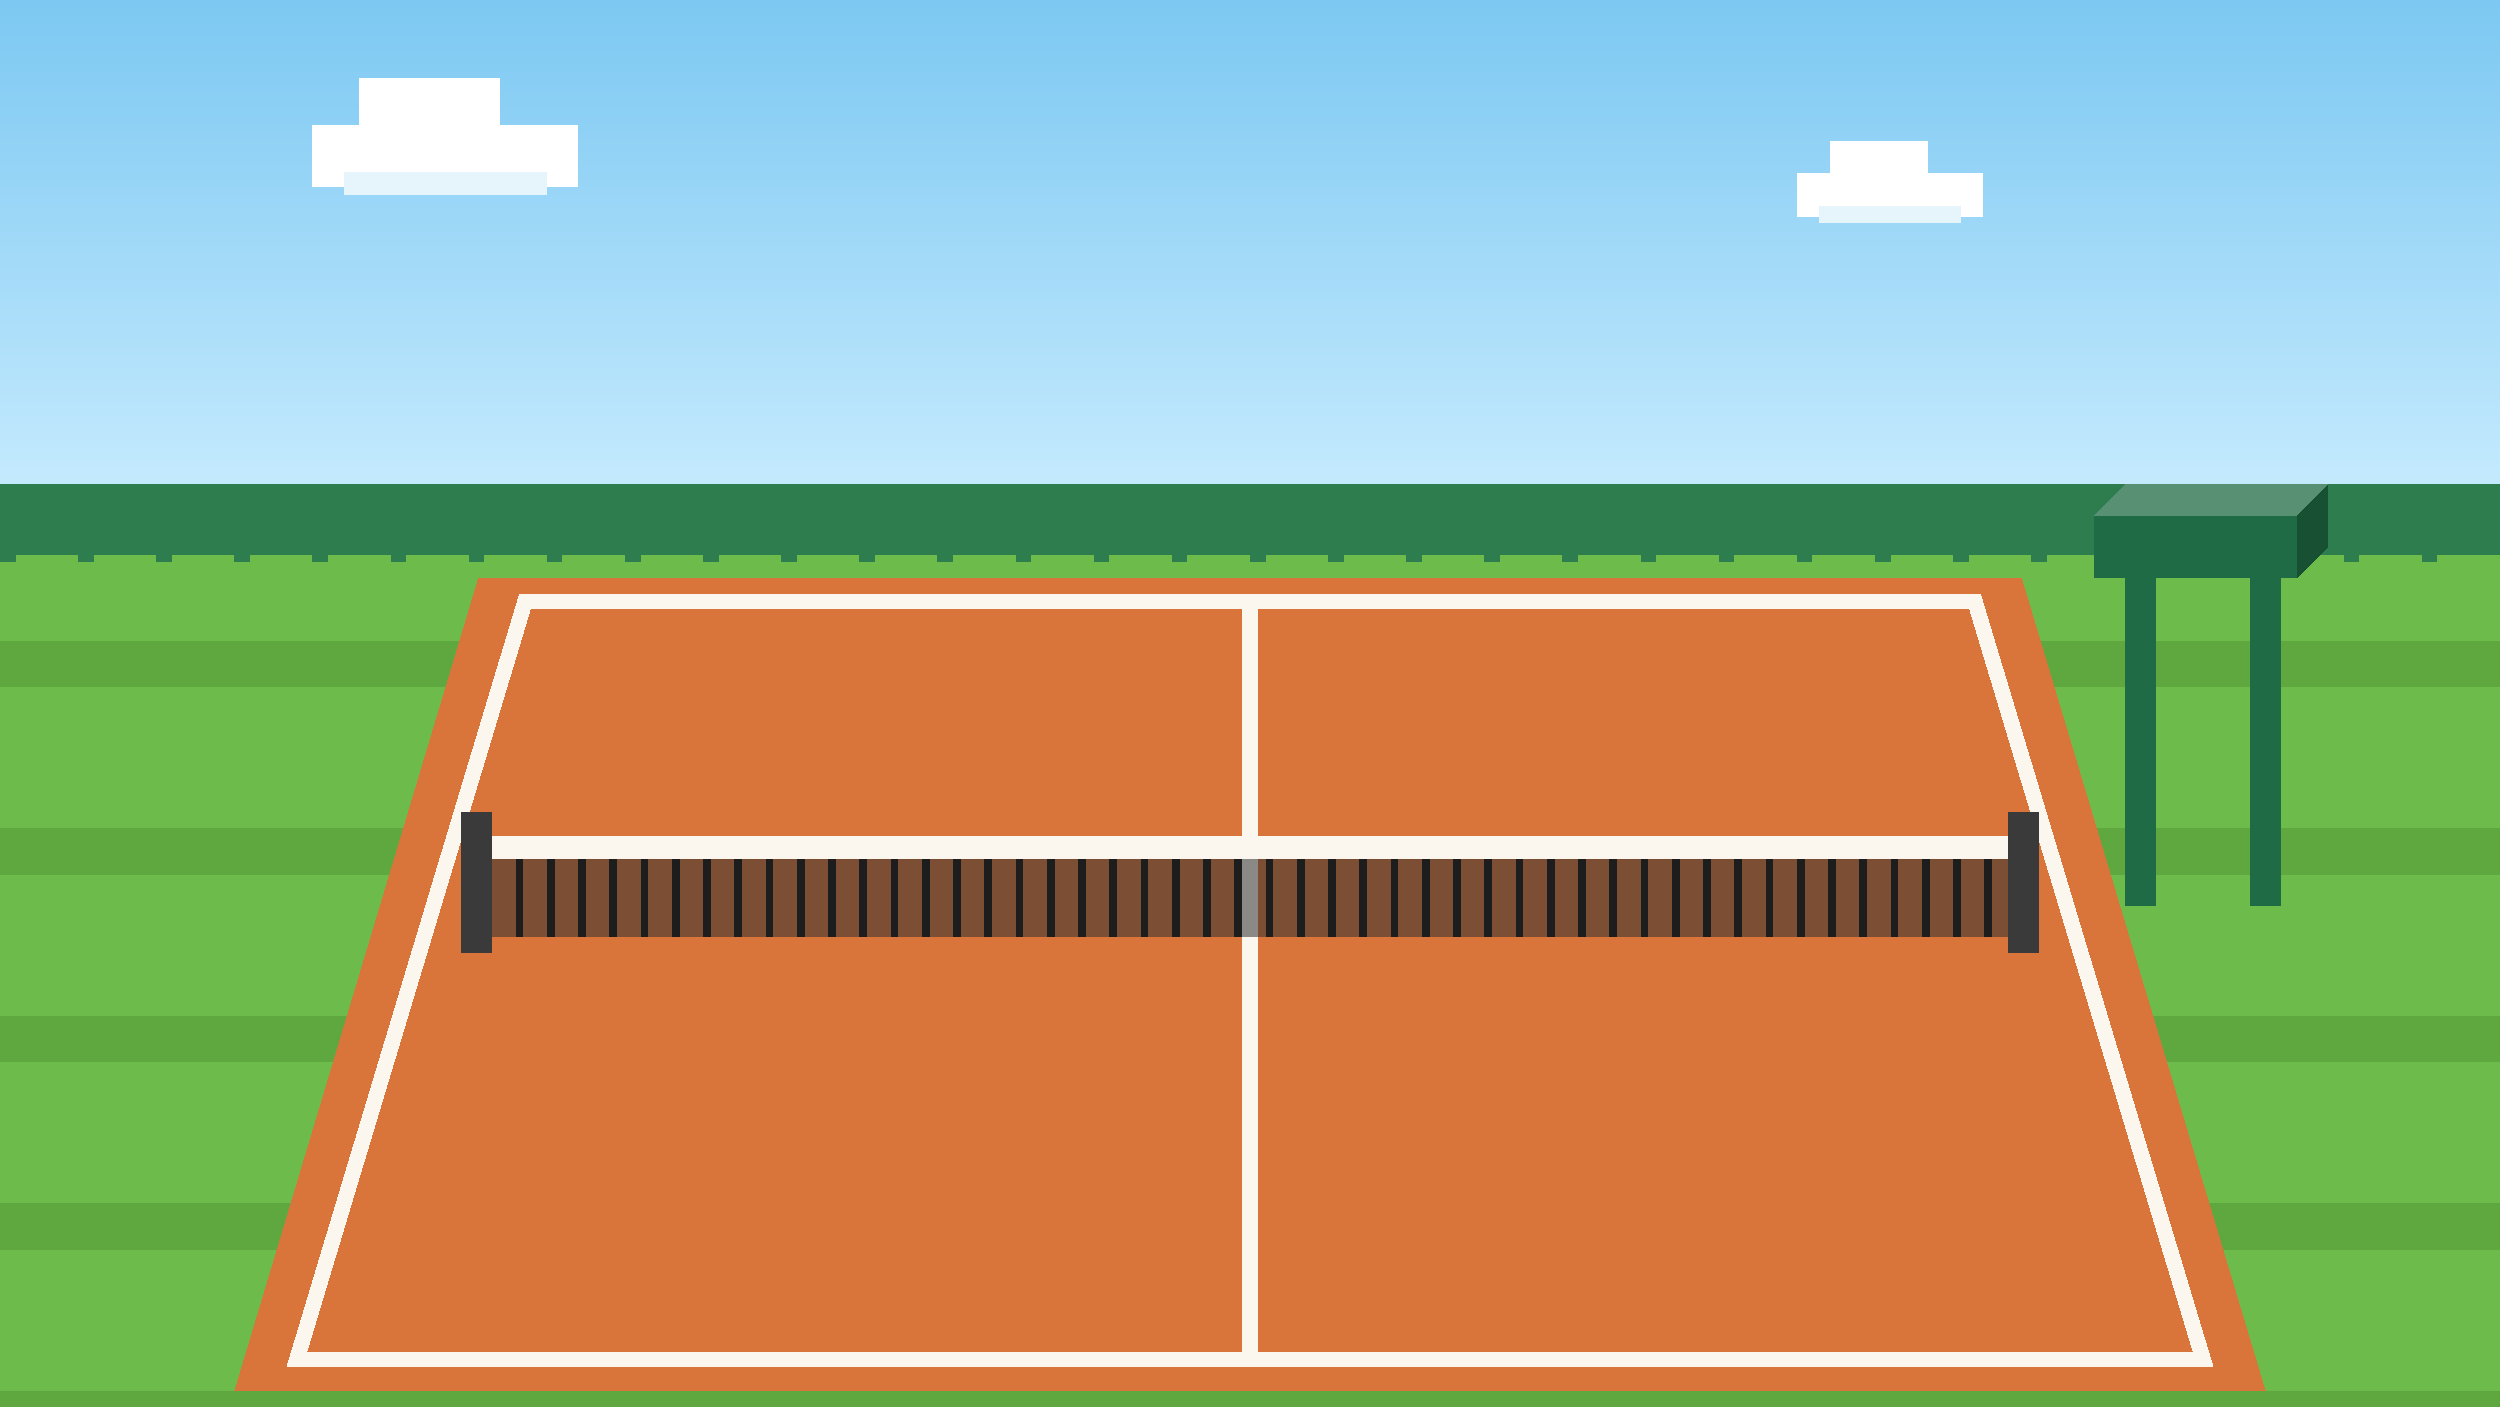
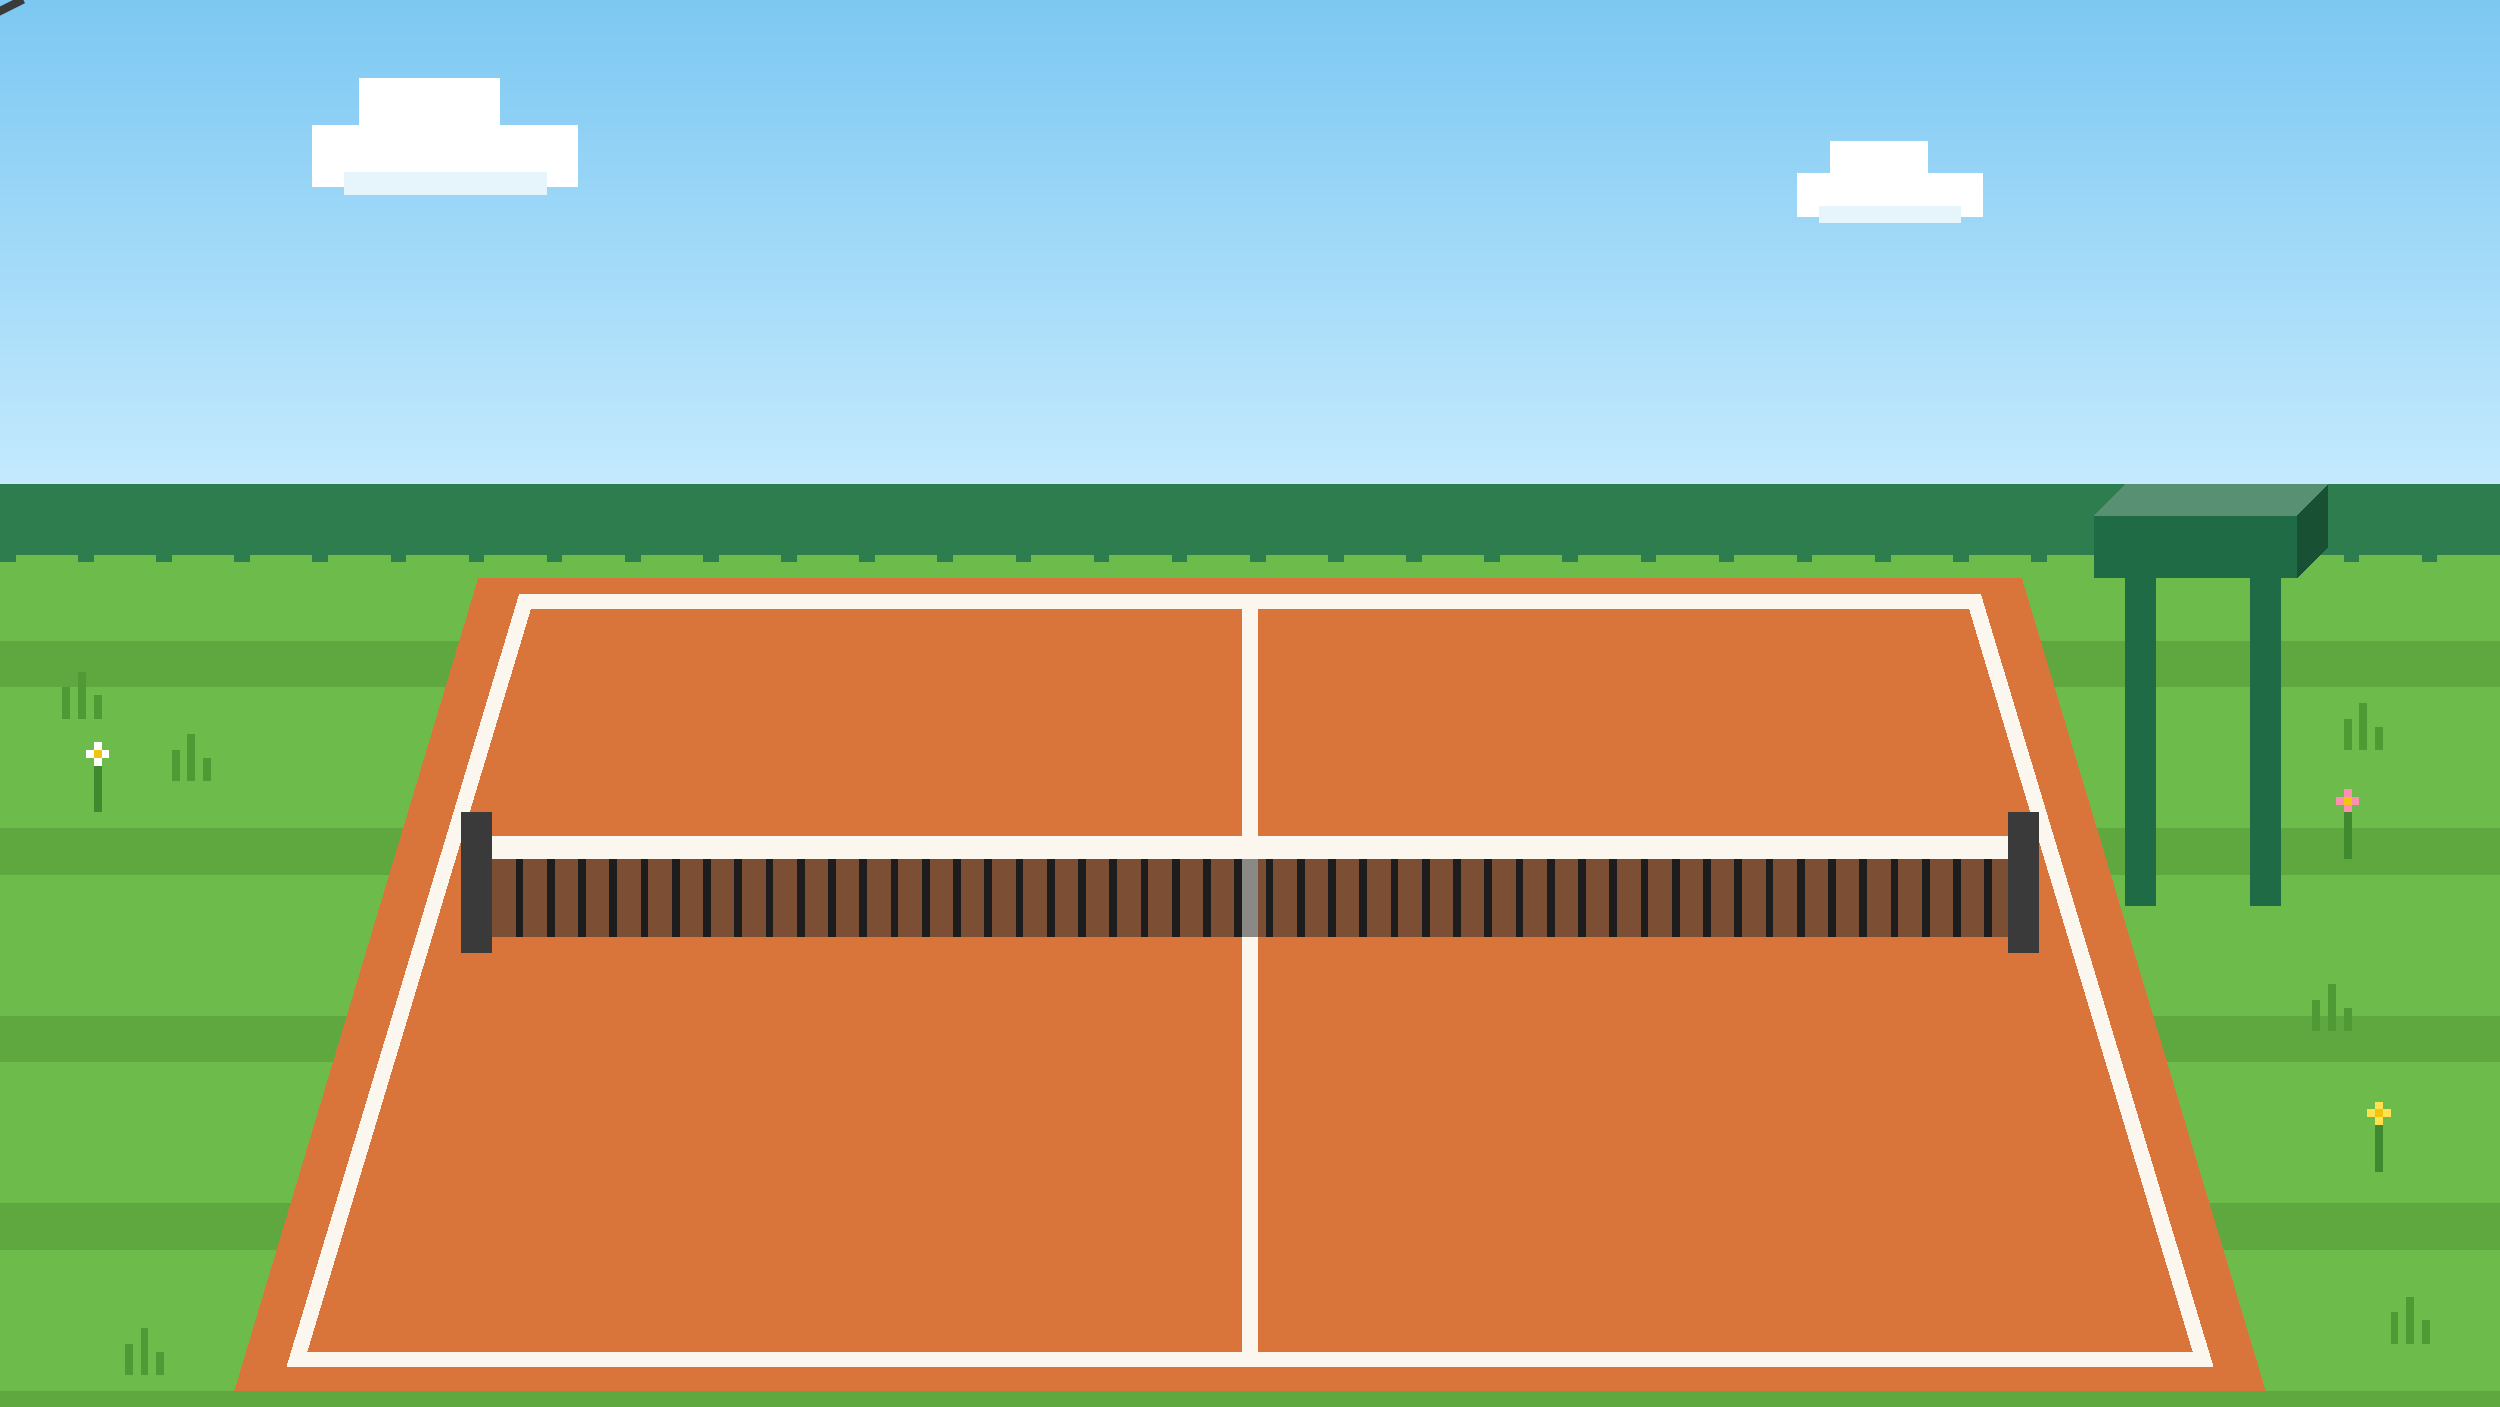
<svg xmlns="http://www.w3.org/2000/svg" viewBox="0 0 320 180" shape-rendering="crispEdges">
  <defs>
    <linearGradient id="sky" x1="0" y1="0" x2="0" y2="1">
      <stop offset="0" stop-color="#7cc8f2" />
      <stop offset="1" stop-color="#cdeeff" />
    </linearGradient>
  </defs>
  <rect x="0" y="0" width="320" height="70" fill="url(#sky)" />
  <rect x="0" y="70" width="320" height="110" fill="#6dbb4a" />
  <rect x="0" y="82" width="320" height="6" fill="#5ea83f" />
  <rect x="0" y="106" width="320" height="6" fill="#5ea83f" />
  <rect x="0" y="130" width="320" height="6" fill="#5ea83f" />
  <rect x="0" y="154" width="320" height="6" fill="#5ea83f" />
  <rect x="0" y="178" width="320" height="6" fill="#5ea83f" />
  <g>
-     <animateTransform attributeName="transform" type="translate" values="0 0;12.0 0;0 0" dur="26s" repeatCount="indefinite" />
+     <animateTransform attributeName="transform" type="translate" values="0 0;18.0 0;0 0" dur="9s" repeatCount="indefinite" />
    <rect x="40" y="16.0" width="34.0" height="8.0" fill="#ffffff" />
    <rect x="46.0" y="10" width="18.0" height="8.0" fill="#ffffff" />
    <rect x="44.0" y="22.0" width="26.0" height="3.0" fill="#e6f4fb" />
  </g>
  <g>
-     <animateTransform attributeName="transform" type="translate" values="0 0;8.4 0;0 0" dur="27s" repeatCount="indefinite" />
+     <animateTransform attributeName="transform" type="translate" values="0 0;12.6 0;0 0" dur="9s" repeatCount="indefinite" />
    <rect x="230" y="22.2" width="23.8" height="5.6" fill="#ffffff" />
    <rect x="234.2" y="18" width="12.6" height="5.6" fill="#ffffff" />
    <rect x="232.8" y="26.4" width="18.2" height="2.1" fill="#e6f4fb" />
  </g>
  <rect x="0" y="62" width="2" height="10" fill="#2e7d4f" />
  <rect x="10" y="62" width="2" height="10" fill="#2e7d4f" />
  <rect x="20" y="62" width="2" height="10" fill="#2e7d4f" />
  <rect x="30" y="62" width="2" height="10" fill="#2e7d4f" />
  <rect x="40" y="62" width="2" height="10" fill="#2e7d4f" />
  <rect x="50" y="62" width="2" height="10" fill="#2e7d4f" />
  <rect x="60" y="62" width="2" height="10" fill="#2e7d4f" />
  <rect x="70" y="62" width="2" height="10" fill="#2e7d4f" />
  <rect x="80" y="62" width="2" height="10" fill="#2e7d4f" />
  <rect x="90" y="62" width="2" height="10" fill="#2e7d4f" />
  <rect x="100" y="62" width="2" height="10" fill="#2e7d4f" />
  <rect x="110" y="62" width="2" height="10" fill="#2e7d4f" />
  <rect x="120" y="62" width="2" height="10" fill="#2e7d4f" />
  <rect x="130" y="62" width="2" height="10" fill="#2e7d4f" />
  <rect x="140" y="62" width="2" height="10" fill="#2e7d4f" />
  <rect x="150" y="62" width="2" height="10" fill="#2e7d4f" />
  <rect x="160" y="62" width="2" height="10" fill="#2e7d4f" />
  <rect x="170" y="62" width="2" height="10" fill="#2e7d4f" />
  <rect x="180" y="62" width="2" height="10" fill="#2e7d4f" />
  <rect x="190" y="62" width="2" height="10" fill="#2e7d4f" />
  <rect x="200" y="62" width="2" height="10" fill="#2e7d4f" />
  <rect x="210" y="62" width="2" height="10" fill="#2e7d4f" />
  <rect x="220" y="62" width="2" height="10" fill="#2e7d4f" />
  <rect x="230" y="62" width="2" height="10" fill="#2e7d4f" />
  <rect x="240" y="62" width="2" height="10" fill="#2e7d4f" />
  <rect x="250" y="62" width="2" height="10" fill="#2e7d4f" />
  <rect x="260" y="62" width="2" height="10" fill="#2e7d4f" />
  <rect x="270" y="62" width="2" height="10" fill="#2e7d4f" />
  <rect x="280" y="62" width="2" height="10" fill="#2e7d4f" />
  <rect x="290" y="62" width="2" height="10" fill="#2e7d4f" />
  <rect x="300" y="62" width="2" height="10" fill="#2e7d4f" />
  <rect x="310" y="62" width="2" height="10" fill="#2e7d4f" />
  <rect x="0" y="62" width="320" height="9" fill="#2e7d4f" />
  <polygon points="61.2,74 258.8,74 290,178 30,178" fill="#d9743a" />
  <polygon points="67.2,77 252.8,77 282,174 38,174" fill="none" stroke="#fbf7ee" stroke-width="2" />
  <line x1="160.0" y1="77" x2="160.0" y2="174" stroke="#fbf7ee" stroke-width="2" />
  <rect x="62" y="108" width="196" height="12" fill="#2f2f2f" opacity="0.55" />
  <rect x="62" y="108" width="1" height="12" fill="#1d1d1d" />
  <rect x="66" y="108" width="1" height="12" fill="#1d1d1d" />
  <rect x="70" y="108" width="1" height="12" fill="#1d1d1d" />
  <rect x="74" y="108" width="1" height="12" fill="#1d1d1d" />
  <rect x="78" y="108" width="1" height="12" fill="#1d1d1d" />
  <rect x="82" y="108" width="1" height="12" fill="#1d1d1d" />
  <rect x="86" y="108" width="1" height="12" fill="#1d1d1d" />
  <rect x="90" y="108" width="1" height="12" fill="#1d1d1d" />
  <rect x="94" y="108" width="1" height="12" fill="#1d1d1d" />
  <rect x="98" y="108" width="1" height="12" fill="#1d1d1d" />
  <rect x="102" y="108" width="1" height="12" fill="#1d1d1d" />
  <rect x="106" y="108" width="1" height="12" fill="#1d1d1d" />
  <rect x="110" y="108" width="1" height="12" fill="#1d1d1d" />
  <rect x="114" y="108" width="1" height="12" fill="#1d1d1d" />
  <rect x="118" y="108" width="1" height="12" fill="#1d1d1d" />
  <rect x="122" y="108" width="1" height="12" fill="#1d1d1d" />
  <rect x="126" y="108" width="1" height="12" fill="#1d1d1d" />
  <rect x="130" y="108" width="1" height="12" fill="#1d1d1d" />
  <rect x="134" y="108" width="1" height="12" fill="#1d1d1d" />
  <rect x="138" y="108" width="1" height="12" fill="#1d1d1d" />
  <rect x="142" y="108" width="1" height="12" fill="#1d1d1d" />
  <rect x="146" y="108" width="1" height="12" fill="#1d1d1d" />
  <rect x="150" y="108" width="1" height="12" fill="#1d1d1d" />
  <rect x="154" y="108" width="1" height="12" fill="#1d1d1d" />
  <rect x="158" y="108" width="1" height="12" fill="#1d1d1d" />
  <rect x="162" y="108" width="1" height="12" fill="#1d1d1d" />
  <rect x="166" y="108" width="1" height="12" fill="#1d1d1d" />
  <rect x="170" y="108" width="1" height="12" fill="#1d1d1d" />
  <rect x="174" y="108" width="1" height="12" fill="#1d1d1d" />
  <rect x="178" y="108" width="1" height="12" fill="#1d1d1d" />
  <rect x="182" y="108" width="1" height="12" fill="#1d1d1d" />
  <rect x="186" y="108" width="1" height="12" fill="#1d1d1d" />
  <rect x="190" y="108" width="1" height="12" fill="#1d1d1d" />
  <rect x="194" y="108" width="1" height="12" fill="#1d1d1d" />
  <rect x="198" y="108" width="1" height="12" fill="#1d1d1d" />
  <rect x="202" y="108" width="1" height="12" fill="#1d1d1d" />
  <rect x="206" y="108" width="1" height="12" fill="#1d1d1d" />
  <rect x="210" y="108" width="1" height="12" fill="#1d1d1d" />
  <rect x="214" y="108" width="1" height="12" fill="#1d1d1d" />
  <rect x="218" y="108" width="1" height="12" fill="#1d1d1d" />
  <rect x="222" y="108" width="1" height="12" fill="#1d1d1d" />
  <rect x="226" y="108" width="1" height="12" fill="#1d1d1d" />
  <rect x="230" y="108" width="1" height="12" fill="#1d1d1d" />
  <rect x="234" y="108" width="1" height="12" fill="#1d1d1d" />
  <rect x="238" y="108" width="1" height="12" fill="#1d1d1d" />
  <rect x="242" y="108" width="1" height="12" fill="#1d1d1d" />
  <rect x="246" y="108" width="1" height="12" fill="#1d1d1d" />
  <rect x="250" y="108" width="1" height="12" fill="#1d1d1d" />
  <rect x="254" y="108" width="1" height="12" fill="#1d1d1d" />
  <rect x="62" y="107" width="196" height="3" fill="#fbf7ee" />
  <rect x="59" y="104" width="4" height="18" fill="#3a3a3a" />
  <rect x="257" y="104" width="4" height="18" fill="#3a3a3a" />
  <rect x="272" y="72" width="4" height="44" fill="#1f6b45" />
  <rect x="288" y="72" width="4" height="44" fill="#1f6b45" />
  <polygon points="268,66 272,62 298,62 294,66" fill="#579073" />
  <polygon points="294,66 298,62 298,70 294,74" fill="#175033" />
  <rect x="268" y="66" width="26" height="8" fill="#1f6b45" />
+   <rect x="8" y="88" width="1" height="4" fill="#4f9a35" />
+   <rect x="10" y="86" width="1" height="6" fill="#4f9a35" />
+   <rect x="12" y="89" width="1" height="3" fill="#4f9a35" />
+   <rect x="16" y="172" width="1" height="4" fill="#4f9a35" />
+   <rect x="18" y="170" width="1" height="6" fill="#4f9a35" />
+   <rect x="20" y="173" width="1" height="3" fill="#4f9a35" />
+   <rect x="300" y="92" width="1" height="4" fill="#4f9a35" />
+   <rect x="302" y="90" width="1" height="6" fill="#4f9a35" />
+   <rect x="304" y="93" width="1" height="3" fill="#4f9a35" />
+   <rect x="306" y="168" width="1" height="4" fill="#4f9a35" />
+   <rect x="308" y="166" width="1" height="6" fill="#4f9a35" />
+   <rect x="310" y="169" width="1" height="3" fill="#4f9a35" />
+   <rect x="296" y="128" width="1" height="4" fill="#4f9a35" />
+   <rect x="298" y="126" width="1" height="6" fill="#4f9a35" />
+   <rect x="300" y="129" width="1" height="3" fill="#4f9a35" />
+   <rect x="22" y="96" width="1" height="4" fill="#4f9a35" />
+   <rect x="24" y="94" width="1" height="6" fill="#4f9a35" />
+   <rect x="26" y="97" width="1" height="3" fill="#4f9a35" />
+   <rect x="12" y="98" width="1" height="6" fill="#3f8a2f" />
+   <g>
+     <animateTransform attributeName="transform" type="rotate" values="-8 12 98;8 12 98;-8 12 98" dur="1.4s" repeatCount="indefinite" />
+     <rect x="11" y="96" width="3" height="1" fill="#ffffff" />
+     <rect x="12" y="95" width="1" height="3" fill="#ffffff" />
+     <rect x="12" y="96" width="1" height="1" fill="#f1c40f" />
+   </g>
+   <rect x="304" y="144" width="1" height="6" fill="#3f8a2f" />
+   <g>
+     <animateTransform attributeName="transform" type="rotate" values="-8 304 144;8 304 144;-8 304 144" dur="1.4s" repeatCount="indefinite" />
+     <rect x="303" y="142" width="3" height="1" fill="#ffe14d" />
+     <rect x="304" y="141" width="1" height="3" fill="#ffe14d" />
+     <rect x="304" y="142" width="1" height="1" fill="#f1c40f" />
+   </g>
+   <rect x="300" y="104" width="1" height="6" fill="#3f8a2f" />
+   <g>
+     <animateTransform attributeName="transform" type="rotate" values="-8 300 104;8 300 104;-8 300 104" dur="1.4s" repeatCount="indefinite" />
+     <rect x="299" y="102" width="3" height="1" fill="#ff8fb1" />
+     <rect x="300" y="101" width="1" height="3" fill="#ff8fb1" />
+     <rect x="300" y="102" width="1" height="1" fill="#f1c40f" />
+   </g>
+   <g shape-rendering="auto">
+     <animateTransform attributeName="transform" type="translate" values="-10 16;330 10" dur="14s" begin="0s" repeatCount="indefinite" />
+     <path d="M -3.0 0 L 0 1.5 L 3.0 0" fill="none" stroke="#3a3a3a" stroke-width="0.9">
+       <animate attributeName="d" values="M -3.0 0 L 0 1.5 L 3.0 0;M -3.0 1.5 L 0 0 L 3.0 1.5;M -3.0 0 L 0 1.5 L 3.0 0" dur="0.45s" repeatCount="indefinite" />
+     </path>
+   </g>
+   <g shape-rendering="auto">
+     <animateTransform attributeName="transform" type="translate" values="-10 24;330 18" dur="18s" begin="-5s" repeatCount="indefinite" />
+     <path d="M -2.55 0 L 0 1.275 L 2.55 0" fill="none" stroke="#3a3a3a" stroke-width="0.8">
+       <animate attributeName="d" values="M -2.55 0 L 0 1.275 L 2.55 0;M -2.55 1.275 L 0 0 L 2.55 1.275;M -2.55 0 L 0 1.275 L 2.55 0" dur="0.45s" repeatCount="indefinite" />
+     </path>
+   </g>
</svg>
